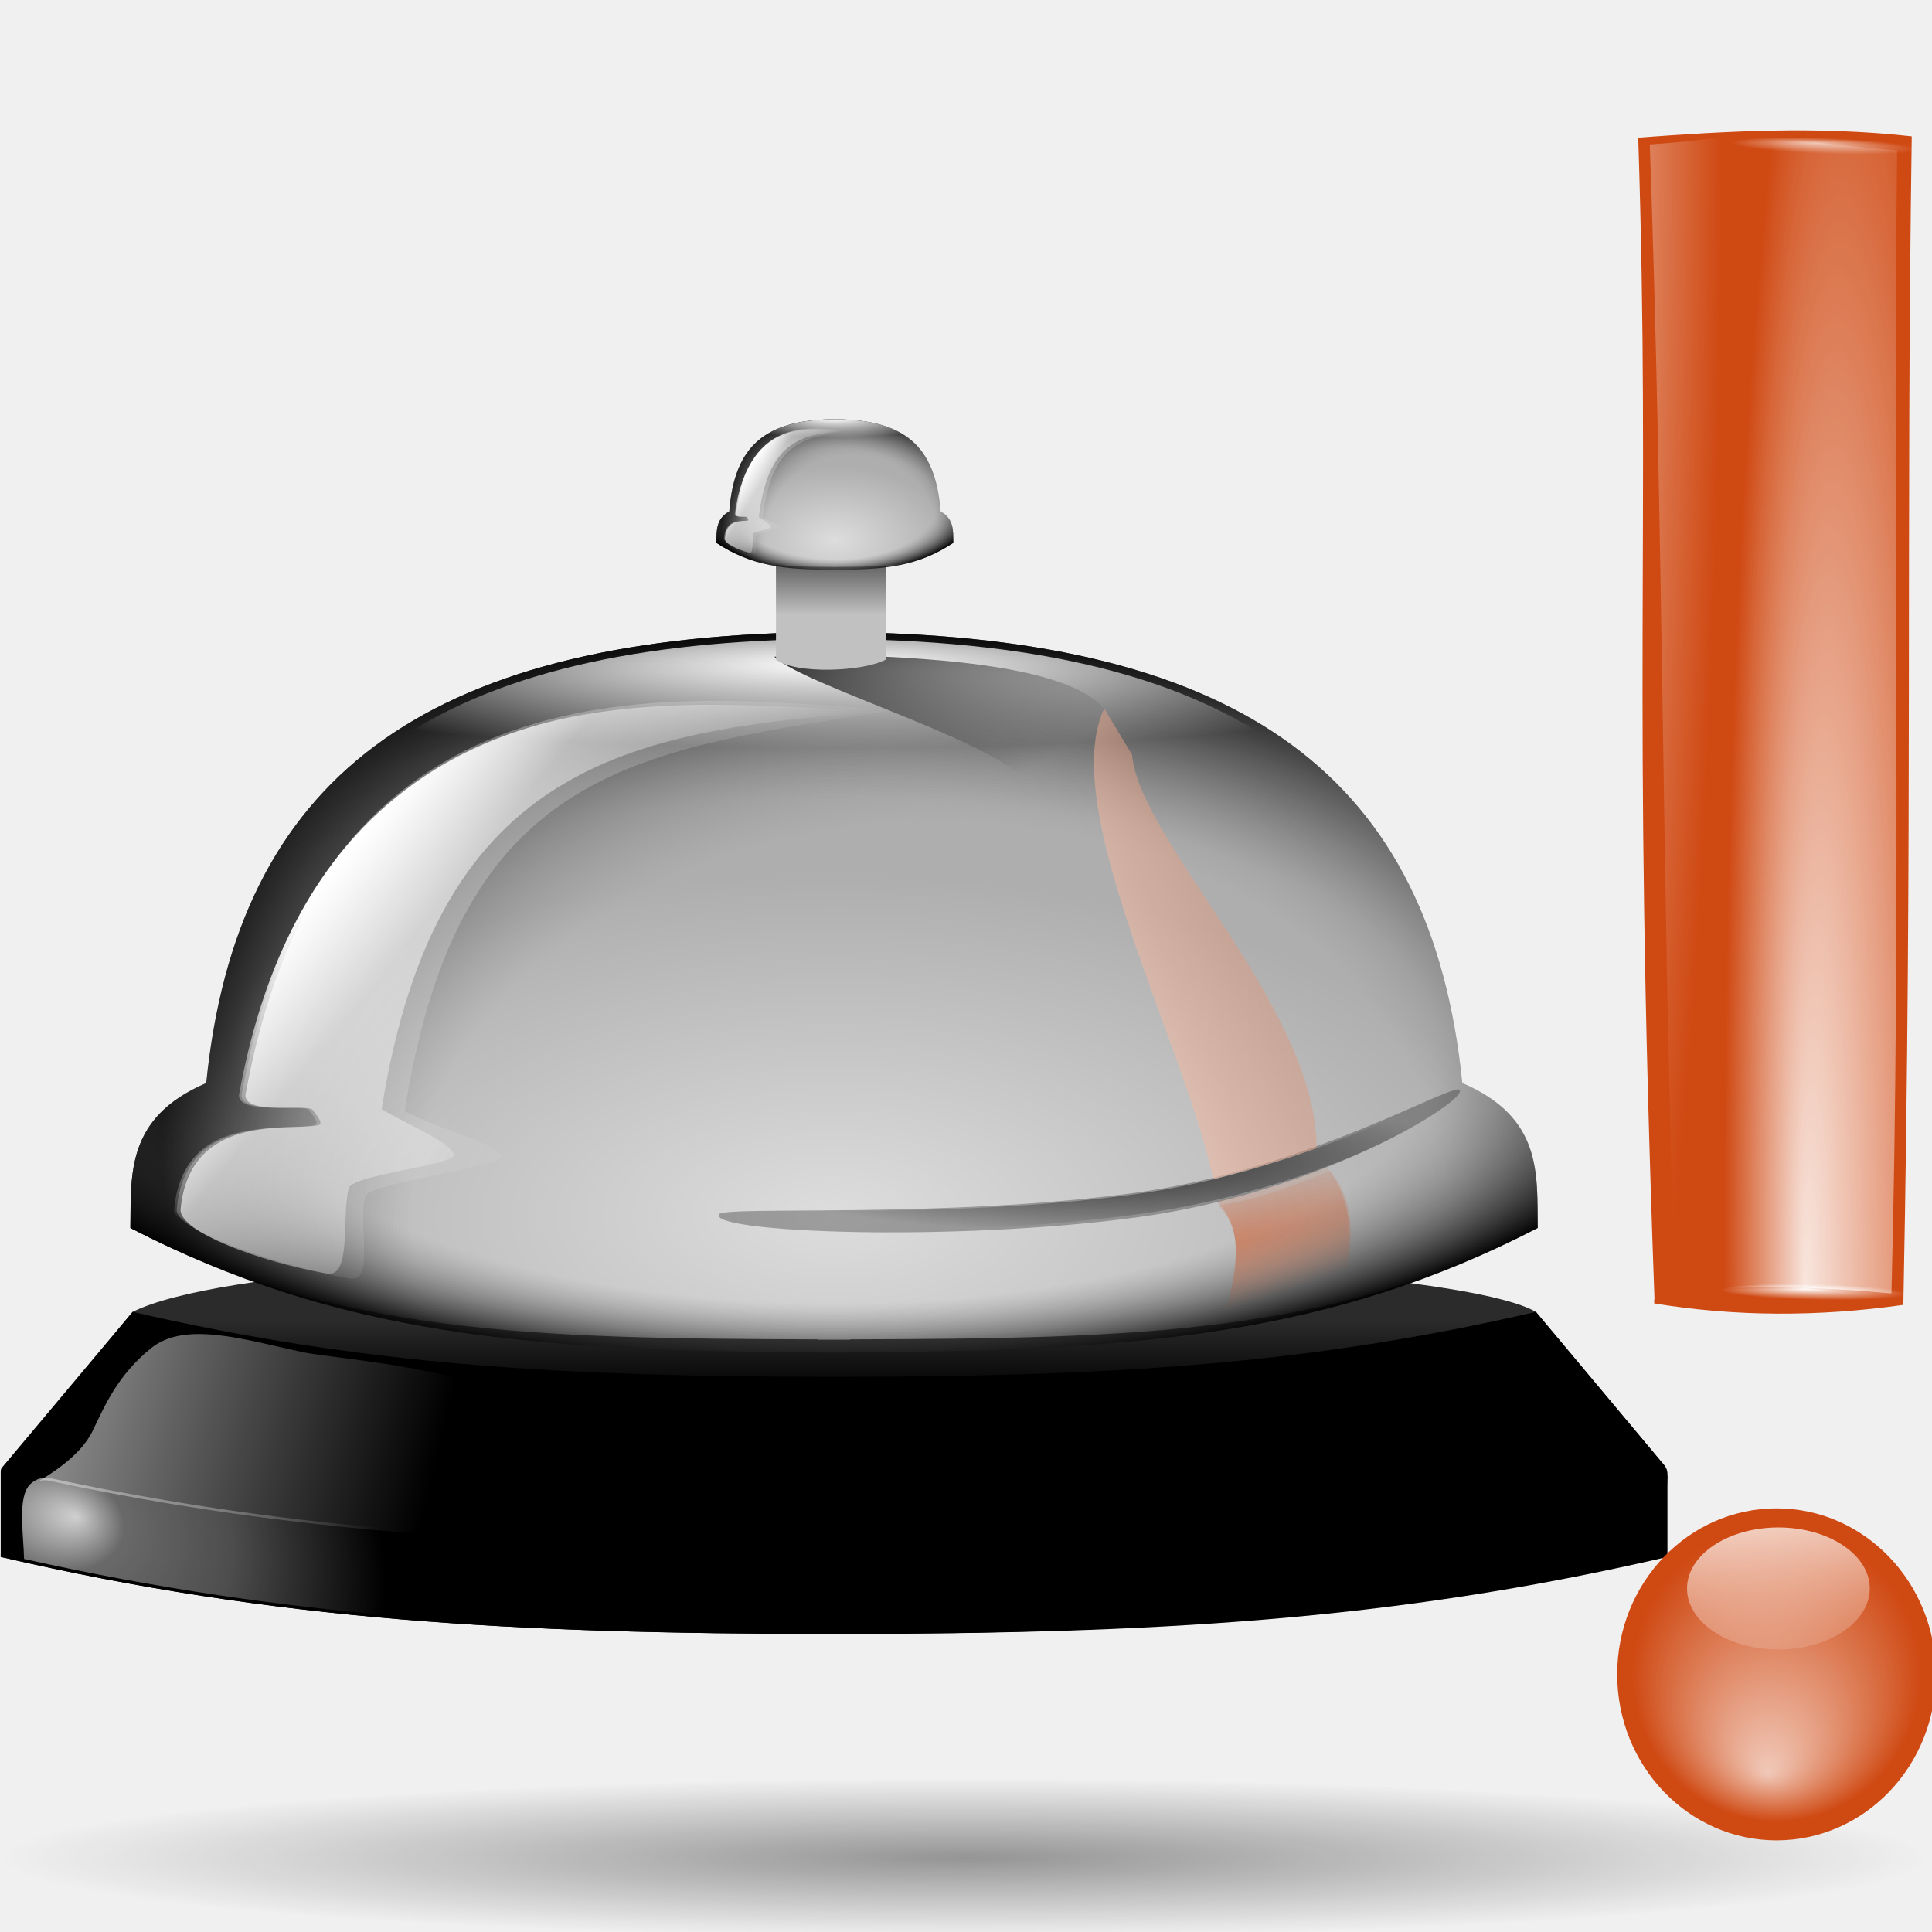
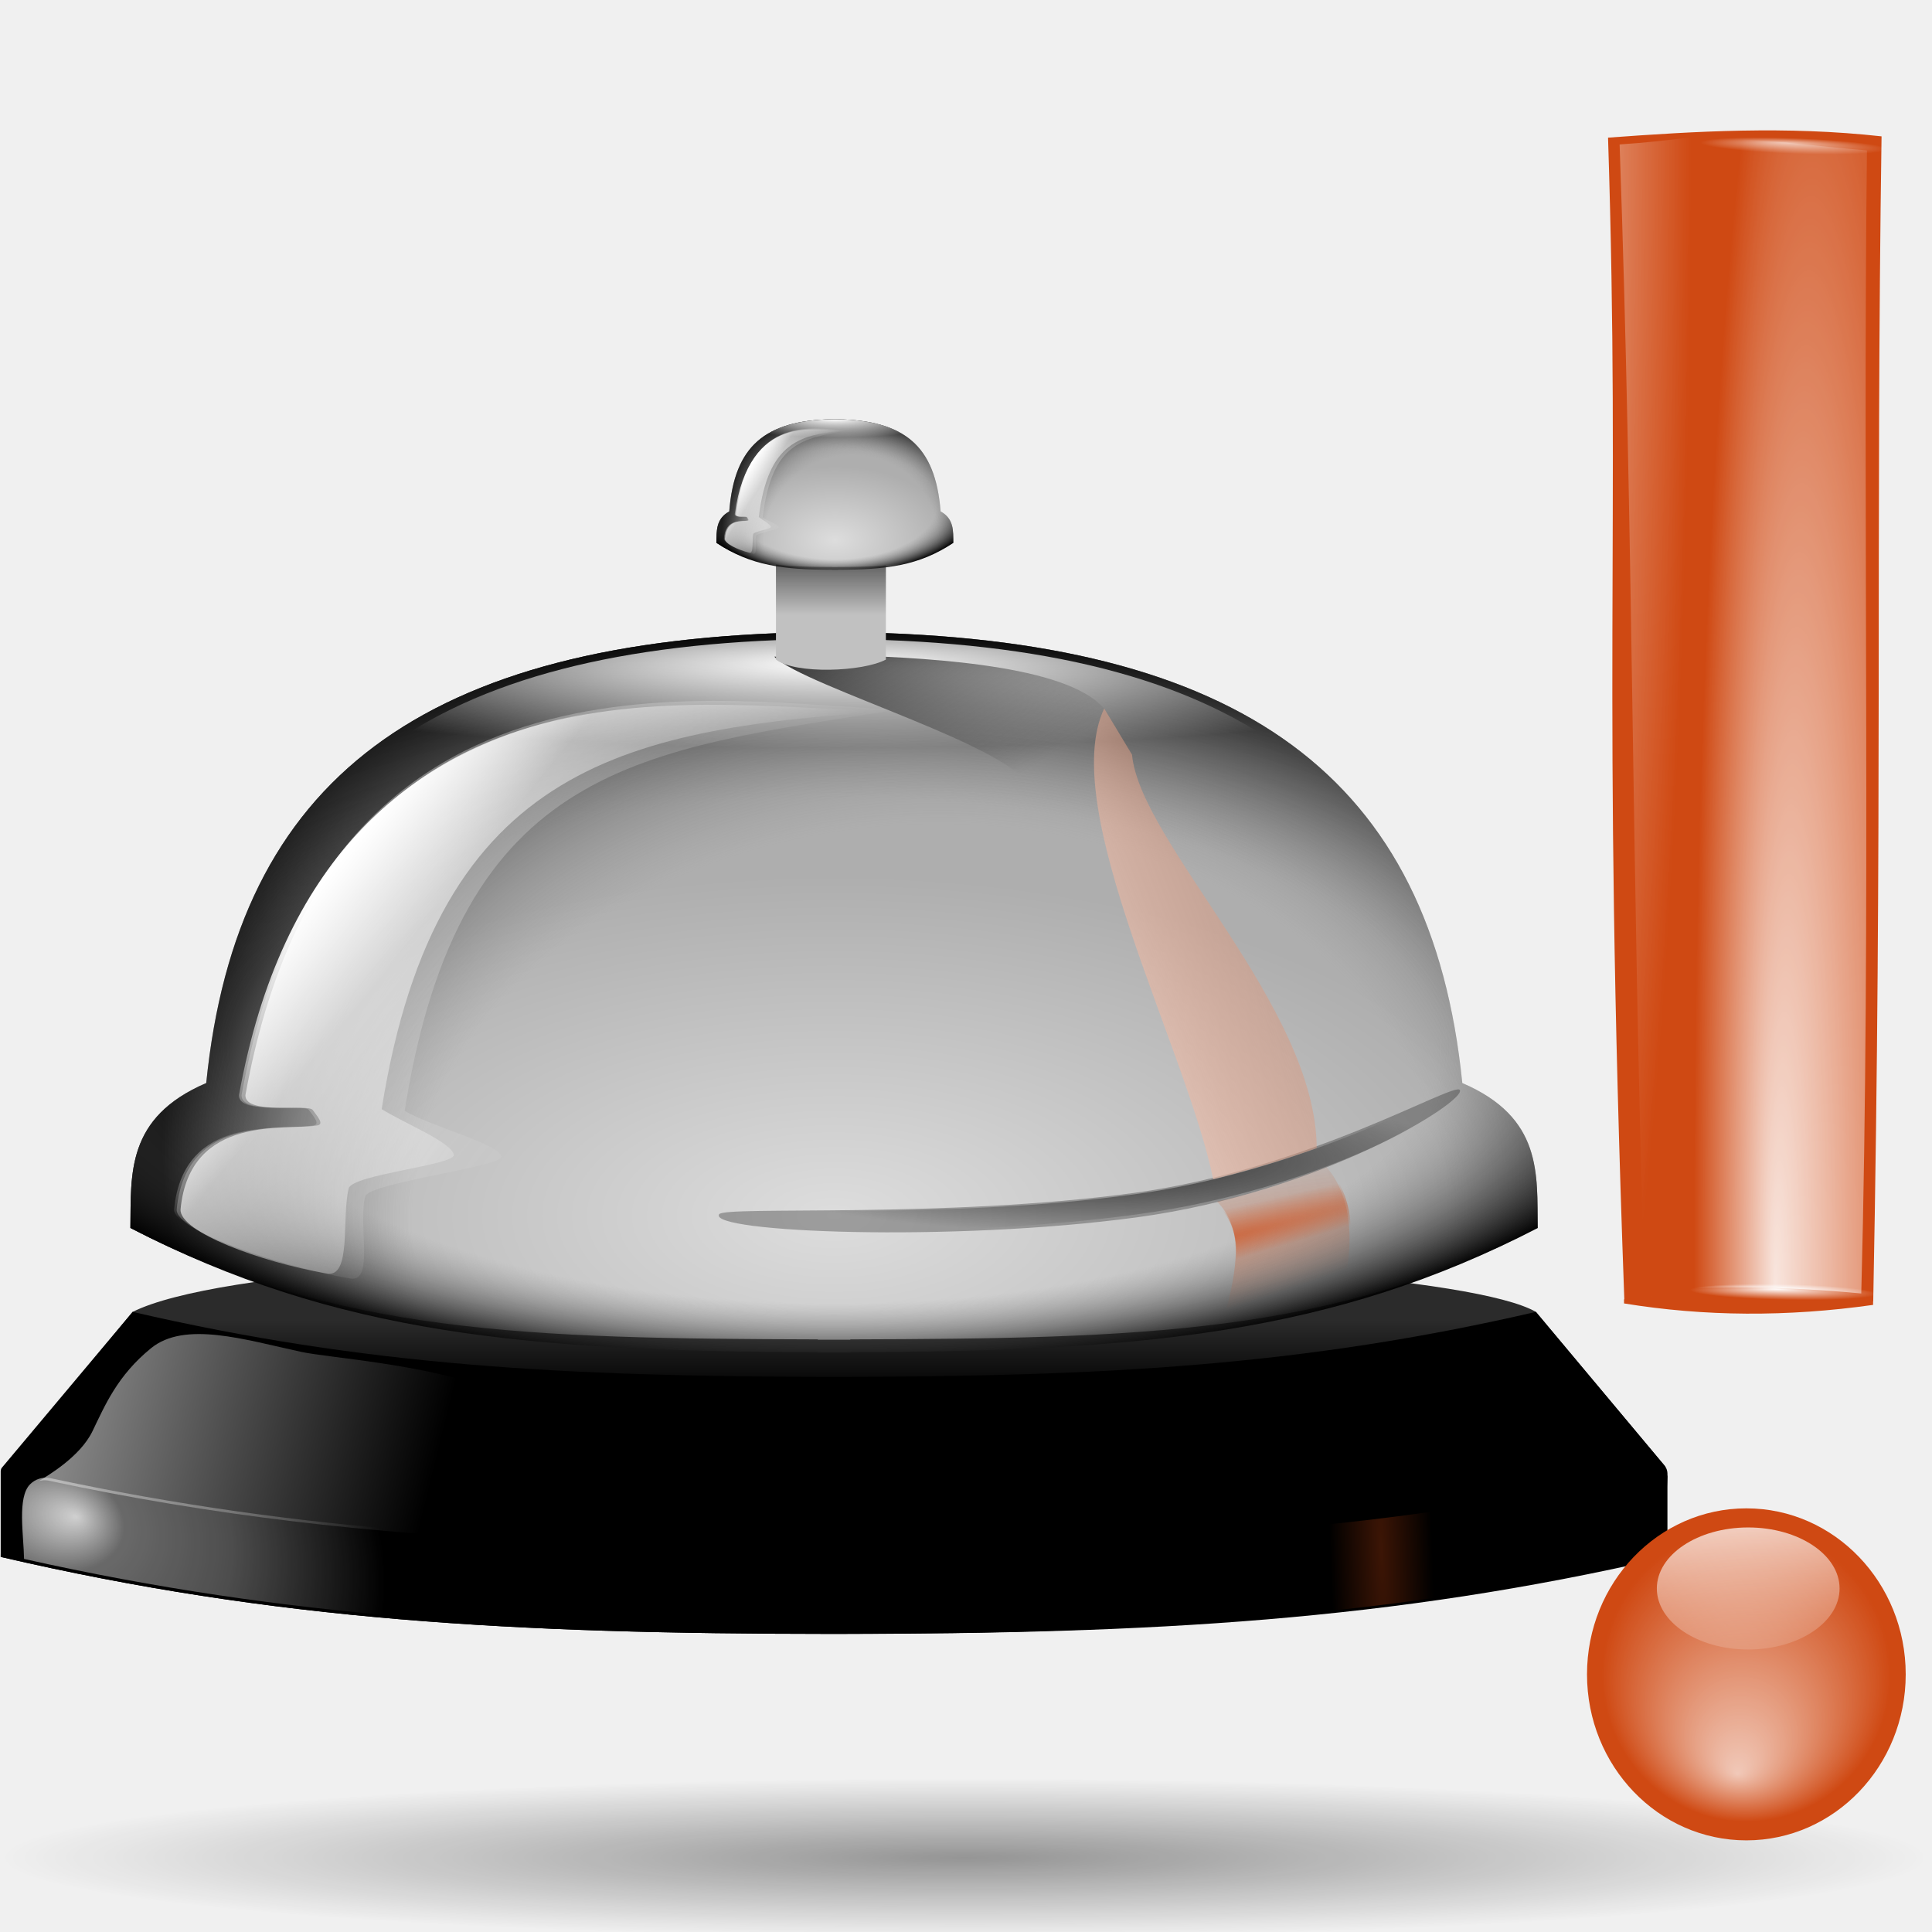
<svg xmlns="http://www.w3.org/2000/svg" xmlns:xlink="http://www.w3.org/1999/xlink" width="128" height="128" id="svg1307" version="1.0">
  <defs id="defs1309">
+     <linearGradient id="linearGradient2885">
+       <stop style="stop-color:#cf4913;stop-opacity:1;" offset="0" id="stop2887" />
+       <stop style="stop-color:#cf4913;stop-opacity:0;" offset="1" id="stop2889" />
+     </linearGradient>
    <linearGradient id="linearGradient3537">
      <stop style="stop-color:#cf4913;stop-opacity:1;" offset="0" id="stop3539" />
      <stop style="stop-color:#cf4913;stop-opacity:0;" offset="1" id="stop3541" />
    </linearGradient>
    <linearGradient id="linearGradient3531">
      <stop id="stop3533" offset="0" style="stop-color:white;stop-opacity:1;" />
      <stop id="stop3535" offset="1" style="stop-color:#cf4913;stop-opacity:0" />
    </linearGradient>
    <linearGradient id="linearGradient3171">
      <stop style="stop-color:#2b2b2b;stop-opacity:1;" offset="0" id="stop3173" />
      <stop style="stop-color:black;stop-opacity:1;" offset="1" id="stop3175" />
    </linearGradient>
    <linearGradient id="linearGradient3115">
      <stop style="stop-color:#282828;stop-opacity:1;" offset="0" id="stop3117" />
      <stop style="stop-color:#282828;stop-opacity:0;" offset="1" id="stop3119" />
    </linearGradient>
    <linearGradient id="linearGradient3098">
      <stop style="stop-color:#282828;stop-opacity:1;" offset="0" id="stop3100" />
      <stop style="stop-color:#282828;stop-opacity:0;" offset="1" id="stop3102" />
    </linearGradient>
    <linearGradient id="linearGradient3017">
      <stop style="stop-color:white;stop-opacity:1;" offset="0" id="stop3019" />
      <stop style="stop-color:white;stop-opacity:0;" offset="1" id="stop3021" />
    </linearGradient>
    <linearGradient id="linearGradient3001">
      <stop id="stop3003" offset="0" style="stop-color:white;stop-opacity:0;" />
      <stop style="stop-color:#7f7f7f;stop-opacity:0;" offset="0.676" id="stop3009" />
      <stop id="stop3005" offset="1" style="stop-color:black;stop-opacity:1;" />
    </linearGradient>
    <linearGradient id="linearGradient2964">
      <stop style="stop-color:white;stop-opacity:1;" offset="0" id="stop2966" />
      <stop style="stop-color:white;stop-opacity:0;" offset="1" id="stop2968" />
    </linearGradient>
    <linearGradient id="linearGradient2938">
      <stop style="stop-color:#d1d1d1;stop-opacity:1;" offset="0" id="stop2940" />
      <stop style="stop-color:#d1d1d1;stop-opacity:0;" offset="1" id="stop2942" />
    </linearGradient>
    <linearGradient id="linearGradient2911">
      <stop style="stop-color:white;stop-opacity:1;" offset="0" id="stop2913" />
      <stop id="stop2923" offset="0.154" style="stop-color:white;stop-opacity:0.505;" />
      <stop id="stop2921" offset="0.5" style="stop-color:white;stop-opacity:0.372;" />
      <stop style="stop-color:white;stop-opacity:0;" offset="1" id="stop2915" />
    </linearGradient>
    <linearGradient id="linearGradient3291">
      <stop style="stop-color:#000000;stop-opacity:1;" offset="0" id="stop3293" />
      <stop style="stop-color:#000000;stop-opacity:0;" offset="1" id="stop3295" />
    </linearGradient>
    <linearGradient id="linearGradient3225">
      <stop style="stop-color:#ddd;stop-opacity:1;" offset="0" id="stop3227" />
      <stop style="stop-color:#aeaeae;stop-opacity:1;" offset="1" id="stop3229" />
    </linearGradient>
    <radialGradient xlink:href="#linearGradient3291" id="radialGradient3297" cx="63.912" cy="115.709" fx="63.912" fy="115.709" r="63.912" gradientTransform="matrix(1,0,0,0.197802,0,92.82166)" gradientUnits="userSpaceOnUse" />
    <radialGradient xlink:href="#linearGradient3225" id="radialGradient3048" gradientUnits="userSpaceOnUse" gradientTransform="matrix(1,0,0,0.484285,-246.0732,49.37548)" cx="187.245" cy="61.147" fx="187.245" fy="61.147" r="54.829" />
    <radialGradient xlink:href="#linearGradient3001" id="radialGradient3050" gradientUnits="userSpaceOnUse" gradientTransform="matrix(1.085181,-3.733736e-2,2.828132e-2,0.821975,-262.3779,34.39202)" cx="192.727" cy="55.538" fx="192.727" fy="78.645" r="54.829" />
    <radialGradient xlink:href="#linearGradient3001" id="radialGradient3052" gradientUnits="userSpaceOnUse" gradientTransform="matrix(1.270715,2.554783e-7,-1.070124e-7,0.532265,-296.2088,41.90812)" cx="186.808" cy="37.935" fx="186.808" fy="61.042" r="54.829" />
    <linearGradient xlink:href="#linearGradient2964" id="linearGradient3054" gradientUnits="userSpaceOnUse" gradientTransform="translate(-246.0732,35.82536)" x1="138.879" y1="11.188" x2="171.313" y2="32.212" />
    <linearGradient xlink:href="#linearGradient2964" id="linearGradient3056" gradientUnits="userSpaceOnUse" gradientTransform="translate(-246.0732,35.82536)" x1="107.873" y1="-19.988" x2="171.313" y2="32.212" />
    <linearGradient xlink:href="#linearGradient2964" id="linearGradient3058" gradientUnits="userSpaceOnUse" gradientTransform="translate(-246.0732,35.82536)" x1="152.709" y1="10.618" x2="159.031" y2="15.735" />
    <radialGradient xlink:href="#linearGradient3017" id="radialGradient3060" gradientUnits="userSpaceOnUse" gradientTransform="matrix(0.984669,0,0,0.118423,-243.2023,59.0887)" cx="187.245" cy="-194.509" fx="187.245" fy="-194.509" r="54.829" />
    <radialGradient xlink:href="#linearGradient2911" id="radialGradient3062" gradientUnits="userSpaceOnUse" gradientTransform="matrix(0.580608,0.155573,-0.108849,0.406231,-116.3609,67.07435)" cx="-10.334" cy="88.295" fx="11.76" fy="79.204" r="64.141" />
    <linearGradient xlink:href="#linearGradient2938" id="linearGradient3064" gradientUnits="userSpaceOnUse" gradientTransform="translate(-130.6359,0)" x1="-2.652" y1="85.824" x2="40.627" y2="96.443" />
    <radialGradient xlink:href="#linearGradient3225" id="radialGradient3082" gradientUnits="userSpaceOnUse" gradientTransform="matrix(1,0,0,0.484285,-246.0732,49.37548)" cx="187.245" cy="61.147" fx="187.245" fy="61.147" r="54.829" />
    <radialGradient xlink:href="#linearGradient3001" id="radialGradient3084" gradientUnits="userSpaceOnUse" gradientTransform="matrix(1.085181,-3.733736e-2,2.828132e-2,0.821975,-262.3779,34.39202)" cx="192.727" cy="55.538" fx="192.727" fy="78.645" r="54.829" />
    <radialGradient xlink:href="#linearGradient3001" id="radialGradient3086" gradientUnits="userSpaceOnUse" gradientTransform="matrix(1.270715,2.554783e-7,-1.070124e-7,0.532265,-296.2088,41.90812)" cx="186.808" cy="37.935" fx="186.808" fy="61.042" r="54.829" />
    <linearGradient xlink:href="#linearGradient2964" id="linearGradient3088" gradientUnits="userSpaceOnUse" gradientTransform="translate(-246.0732,35.82536)" x1="138.879" y1="11.188" x2="171.313" y2="32.212" />
    <linearGradient xlink:href="#linearGradient2964" id="linearGradient3090" gradientUnits="userSpaceOnUse" gradientTransform="translate(-246.0732,35.82536)" x1="107.873" y1="-19.988" x2="171.313" y2="32.212" />
    <linearGradient xlink:href="#linearGradient2964" id="linearGradient3092" gradientUnits="userSpaceOnUse" gradientTransform="translate(-246.0732,35.82536)" x1="152.709" y1="10.618" x2="159.031" y2="15.735" />
    <radialGradient xlink:href="#linearGradient3017" id="radialGradient3094" gradientUnits="userSpaceOnUse" gradientTransform="matrix(1,0,0,0.120267,-246.0732,58.93986)" cx="187.245" cy="-194.509" fx="187.245" fy="-194.509" r="54.829" />
    <linearGradient xlink:href="#linearGradient3098" id="linearGradient3104" x1="62.179" y1="43.047" x2="62.179" y2="52.259" gradientUnits="userSpaceOnUse" gradientTransform="matrix(0.8673,0,0,0.67437,9.814995,-8.336795)" />
    <radialGradient xlink:href="#linearGradient3115" id="radialGradient3121" cx="79.216" cy="86.082" fx="79.216" fy="86.082" r="25.468" gradientTransform="matrix(1.116644,0,0,0.21535,-4.880836,50.27877)" gradientUnits="userSpaceOnUse" />
    <linearGradient xlink:href="#linearGradient3098" id="linearGradient3125" gradientUnits="userSpaceOnUse" gradientTransform="matrix(0.8673,0,-0.31904,-0.767541,26.97749,71.72902)" x1="62.509" y1="57.377" x2="71.446" y2="40.731" />
    <linearGradient xlink:href="#linearGradient3171" id="linearGradient3177" x1="-59.105" y1="85.751" x2="-59.105" y2="91.598" gradientUnits="userSpaceOnUse" />
    <linearGradient id="linearGradient2288">
      <stop id="stop2290" offset="0" style="stop-color:#ffffff;stop-opacity:1;" />
      <stop id="stop2292" offset="1" style="stop-color:#ffffff;stop-opacity:0;" />
    </linearGradient>
    <linearGradient id="linearGradient3201">
      <stop id="stop3203" offset="0" style="stop-color:#ffffff;stop-opacity:1;" />
      <stop id="stop3205" offset="1" style="stop-color:#ffffff;stop-opacity:0;" />
    </linearGradient>
    <linearGradient id="linearGradient30549">
      <stop id="stop30551" offset="0" style="stop-color:#ffffff;stop-opacity:1;" />
      <stop id="stop30553" offset="1" style="stop-color:#ffffff;stop-opacity:0;" />
    </linearGradient>
    <linearGradient id="linearGradient30539">
      <stop id="stop30541" offset="0" style="stop-color:#ffffff;stop-opacity:1;" />
      <stop id="stop30543" offset="1" style="stop-color:#ffffff;stop-opacity:0;" />
    </linearGradient>
    <radialGradient xlink:href="#linearGradient2288" id="radialGradient3487" gradientUnits="userSpaceOnUse" gradientTransform="matrix(0.941643,-5.561611e-3,-2.729983e-2,10.25429,-90.27747,-623.9918)" cx="49.157" cy="62.381" fx="45.9" fy="62.298" r="8.333" />
    <radialGradient xlink:href="#linearGradient2288" id="radialGradient3489" gradientUnits="userSpaceOnUse" gradientTransform="matrix(0.941643,-5.561611e-3,-2.729983e-2,10.25429,-90.27747,-623.9918)" cx="32.49" cy="69.225" fx="29.739" fy="69.225" r="8.333" />
    <radialGradient xlink:href="#linearGradient3201" id="radialGradient3491" gradientUnits="userSpaceOnUse" gradientTransform="matrix(1,0,0,0.350763,0,33.62806)" cx="53.823" cy="51.796" fx="53.363" fy="53.704" r="5.284" />
    <radialGradient xlink:href="#linearGradient3201" id="radialGradient3493" gradientUnits="userSpaceOnUse" gradientTransform="matrix(1,0,0,0.350763,0,33.62806)" cx="53.823" cy="51.796" fx="53.363" fy="53.704" r="5.284" />
    <linearGradient xlink:href="#linearGradient30539" id="linearGradient3495" gradientUnits="userSpaceOnUse" x1="-742.434" y1="195.61" x2="-739.792" y2="217.921" />
    <radialGradient xlink:href="#linearGradient30549" id="radialGradient3497" gradientUnits="userSpaceOnUse" gradientTransform="matrix(1,0,0,0.928571,0,40.41772)" cx="-633.637" cy="565.848" fx="-634.813" fy="578.653" r="18.909" />
    <linearGradient xlink:href="#linearGradient3531" id="linearGradient3529" x1="63.25" y1="71.25" x2="97" y2="58.25" gradientUnits="userSpaceOnUse" />
    <radialGradient xlink:href="#linearGradient3537" id="radialGradient3545" cx="82.741" cy="85.109" fx="84.286" fy="85.546" r="4.402" gradientTransform="matrix(8.042287,-2.044531,0.281992,1.109233,-622.3282,160.33)" gradientUnits="userSpaceOnUse" />
+     <radialGradient xlink:href="#linearGradient2885" id="radialGradient2891" cx="-19.414" cy="99.649" fx="-19.414" fy="99.649" r="64.156" gradientTransform="matrix(6.22199e-2,-2.139143e-3,1.917326e-2,0.557675,-17.17308,47.99867)" gradientUnits="userSpaceOnUse" />
+     <radialGradient xlink:href="#linearGradient3537" id="radialGradient2893" gradientUnits="userSpaceOnUse" gradientTransform="matrix(8.083406,-2.124401,0.107808,0.410214,-610.9059,226.4311)" cx="82.741" cy="85.109" fx="84.286" fy="85.546" r="4.402" />
  </defs>
  <g id="layer1">
    <path id="path2276" d="M 50.893,3.281 L 50.893,0.487 L 50.893,3.281 z " style="fill:#ffffff;fill-opacity:0.757;fill-rule:nonzero;stroke:none;stroke-width:0.5;stroke-linecap:round;stroke-linejoin:round;stroke-miterlimit:4;stroke-dasharray:none;stroke-dashoffset:4;stroke-opacity:1" />
    <path style="opacity:0.381;fill:url(#radialGradient3297);fill-opacity:1.0;fill-rule:nonzero;stroke:none;stroke-width:0;stroke-linecap:round;stroke-linejoin:round;stroke-miterlimit:4;stroke-dasharray:none;stroke-dashoffset:4;stroke-opacity:1" id="path3289" d="M 127.824 115.709 A 63.912 12.642 0 1 1  0,115.709 A 63.912 12.642 0 1 1  127.824 115.709 z" transform="matrix(1,0,0,0.416667,0,74.87151)" />
    <g id="g2013" transform="matrix(0.863532,0,0,0.863532,6.35379e-3,17.48527)">
      <g transform="matrix(0.98461,0,0,0.98461,122.1797,-3.397062)" id="g3042">
        <path id="path3027" d="M -113.761,85.109 L -123.927,97.412 L -124.042,104.203 C -102.632,109.172 -84.078,110.188 -59.386,110.203 C -59.194,110.203 -59.017,110.203 -58.823,110.203 C -34.131,110.188 -15.879,108.99 5.532,104.021 L 5.833,97.94 L 5.624,97.11 L -4.417,85.109 C -13.7,79.766 -100.474,78.494 -113.761,85.109 z " style="fill:url(#linearGradient3177);fill-opacity:1;fill-rule:nonzero;stroke:none;stroke-width:0.1;stroke-linecap:round;stroke-linejoin:round;stroke-miterlimit:4;stroke-dashoffset:4;stroke-opacity:1" />
        <path style="fill:black;fill-opacity:1;fill-rule:nonzero;stroke:none;stroke-width:0.1;stroke-linecap:round;stroke-linejoin:round;stroke-miterlimit:4;stroke-dashoffset:4;stroke-opacity:1" d="M -113.761,85.109 L -123.924,97.219 C -124.01,97.306 -124.037,97.415 -124.042,97.533 L -124.042,104.203 C -102.632,109.172 -84.078,110.188 -59.386,110.203 C -59.194,110.203 -59.017,110.203 -58.823,110.203 C -34.26,110.188 -15.771,109.182 5.498,104.281 C 5.646,104.246 5.832,104.113 5.833,103.97 L 5.833,97.675 C 5.823,97.484 5.766,97.31 5.661,97.155 L -4.417,85.109 C -22.44,89.292 -38.069,90.159 -58.855,90.172 C -59.017,90.172 -59.161,90.172 -59.323,90.172 C -80.109,90.159 -95.738,89.292 -113.761,85.109 z " id="rect1979" />
        <path style="opacity:0.816;fill:url(#radialGradient3062);fill-opacity:1;fill-rule:nonzero;stroke:none;stroke-width:0.1;stroke-linecap:round;stroke-linejoin:round;stroke-miterlimit:4;stroke-dashoffset:4;stroke-opacity:1" d="M 5.933,97.237 C -15.477,102.206 -34.031,103.222 -58.723,103.237 C -58.916,103.237 -59.093,103.237 -59.286,103.237 C -82.544,103.222 -100.371,102.307 -120.254,98.05 C -120.82,97.967 -121.357,98.15 -121.75,98.541 C -122.771,99.557 -122.249,102.512 -122.223,104.362 C -101.536,108.99 -83.31,109.972 -59.286,109.987 C -59.093,109.987 -58.916,109.987 -58.723,109.987 C -34.231,109.972 -15.778,108.972 5.414,104.107 L 5.933,103.783 L 5.933,97.237 z " id="path2879" />
        <path style="fill:url(#linearGradient3064);fill-opacity:1;fill-rule:nonzero;stroke:none;stroke-width:0.1;stroke-linecap:round;stroke-linejoin:round;stroke-miterlimit:4;stroke-dashoffset:4;stroke-opacity:1" d="M -112.328,87.94 C -114.954,90.08 -115.909,92.38 -116.894,94.414 C -117.867,96.423 -120.415,97.885 -121.065,98.297 C -120.827,98.227 -120.616,98.212 -120.355,98.25 C -107.447,101.014 -95.391,102.354 -82.167,102.969 C -71.812,90.002 -96.32,89.162 -100.646,88.222 C -105.033,87.269 -109.703,85.8 -112.328,87.94 z " id="path2927" />
+         <path id="path1994" d="M 5.933,97.237 C -15.477,102.206 -34.031,103.222 -58.723,103.237 C -58.916,103.237 -59.093,103.237 -59.286,103.237 C -82.544,103.222 -100.371,102.307 -120.254,98.05 C -120.82,97.967 -121.357,98.15 -121.75,98.541 C -122.771,99.557 -122.249,102.512 -122.223,104.362 C -101.536,108.99 -83.31,109.972 -59.286,109.987 C -59.093,109.987 -58.916,109.987 -58.723,109.987 C -34.231,109.972 -15.778,108.972 5.414,104.107 L 5.933,103.783 L 5.933,97.237 z " style="opacity:0.291;fill:url(#radialGradient2891);fill-opacity:1.0;fill-rule:nonzero;stroke:none;stroke-width:0.1;stroke-linecap:round;stroke-linejoin:round;stroke-miterlimit:4;stroke-dashoffset:4;stroke-opacity:1" />
      </g>
      <g transform="matrix(0.98461,0,0,0.98461,121.9079,-4.746992)" id="g3033">
        <path style="fill:url(#radialGradient3048);fill-opacity:1;fill-rule:evenodd;stroke:none;stroke-width:0.098;stroke-linecap:butt;stroke-linejoin:miter;stroke-miterlimit:4;stroke-dasharray:none;stroke-opacity:1" d="M -60.594,33.519 C -90.889,34.052 -105.371,44.983 -107.751,68.648 C -114.011,71.338 -113.605,75.742 -113.658,79.941 C -97.678,88.232 -82.615,88.559 -60.094,88.623 L -60.094,88.652 C -59.649,88.652 -59.253,88.653 -58.813,88.652 C -58.384,88.653 -57.998,88.652 -57.563,88.652 L -57.563,88.623 C -35.042,88.559 -19.979,88.232 -3.999,79.941 C -4.052,75.742 -3.615,71.338 -9.875,68.648 C -12.269,44.847 -26.941,33.958 -57.594,33.519 C -58.594,33.514 -59.594,33.515 -60.594,33.519 z " id="path2949" />
        <path style="fill:url(#radialGradient3050);fill-opacity:1;fill-rule:evenodd;stroke:none;stroke-width:0.098;stroke-linecap:butt;stroke-linejoin:miter;stroke-miterlimit:4;stroke-dasharray:none;stroke-opacity:1" d="M -60.594,33.519 C -90.889,34.052 -105.371,44.983 -107.751,68.648 C -114.011,71.338 -113.605,75.742 -113.658,79.941 C -97.678,88.232 -82.615,88.559 -60.094,88.623 L -60.094,88.652 C -59.649,88.652 -59.253,88.653 -58.813,88.652 C -58.384,88.653 -57.998,88.652 -57.563,88.652 L -57.563,88.623 C -35.042,88.559 -19.979,88.232 -3.999,79.941 C -4.052,75.742 -3.615,71.338 -9.875,68.648 C -12.269,44.847 -26.941,33.958 -57.594,33.519 C -58.594,33.514 -59.594,33.515 -60.594,33.519 z " id="path3011" />
        <path id="path2999" d="M -60.594,33.519 C -90.889,34.052 -105.371,44.983 -107.751,68.648 C -114.011,71.338 -113.605,75.742 -113.658,79.941 C -97.678,88.232 -82.615,89.559 -60.094,89.623 L -60.094,89.652 C -59.649,89.652 -59.253,89.653 -58.813,89.652 C -58.384,89.653 -57.998,89.652 -57.563,89.652 L -57.563,89.623 C -35.042,89.559 -19.979,88.232 -3.999,79.941 C -4.052,75.742 -3.615,71.338 -9.875,68.648 C -12.269,44.847 -26.941,33.958 -57.594,33.519 C -58.594,33.514 -59.594,33.515 -60.594,33.519 z " style="fill:url(#radialGradient3052);fill-opacity:1;fill-rule:evenodd;stroke:none;stroke-width:0.098;stroke-linecap:butt;stroke-linejoin:miter;stroke-miterlimit:4;stroke-dasharray:none;stroke-opacity:1" />
        <path style="fill:url(#linearGradient3054);fill-opacity:1;fill-rule:evenodd;stroke:none;stroke-width:1px;stroke-linecap:butt;stroke-linejoin:miter;stroke-opacity:1" d="M -54.078,39.631 C -68.122,39.79 -98.023,32.646 -104.698,69.597 C -104.73,71.17 -99.807,70.247 -99.453,70.748 C -99.098,71.249 -98.459,71.918 -99.197,71.964 C -101.499,72.364 -109.038,71.029 -109.752,78.489 C -109.862,80.25 -103.517,82.588 -98.429,83.478 C -96.364,83.967 -97.235,79.043 -96.638,76.825 C -96.246,75.777 -88.556,75.056 -88.45,74.267 C -88.595,73.276 -92.192,71.85 -94.079,70.684 C -89.772,43.487 -74.558,41.034 -54.078,39.631 z " id="path2958" />
        <path id="path2960" d="M -53.778,39.531 C -67.31,39.179 -98.323,32.646 -104.998,69.597 C -105.03,71.17 -100.107,70.247 -99.753,70.748 C -99.398,71.249 -98.759,71.918 -99.497,71.964 C -101.799,72.364 -109.338,71.029 -110.052,78.489 C -110.162,80.25 -101.726,82.972 -96.638,83.862 C -94.573,84.351 -95.956,79.683 -95.358,77.465 C -94.967,76.417 -84.846,75.183 -84.739,74.394 C -84.885,73.404 -90.401,71.978 -92.288,70.812 C -87.981,43.615 -73.746,42.725 -53.778,39.531 z " style="fill:url(#linearGradient3056);fill-opacity:1;fill-rule:evenodd;stroke:none;stroke-width:1px;stroke-linecap:butt;stroke-linejoin:miter;stroke-opacity:1" />
        <path style="fill:url(#linearGradient3058);fill-opacity:1;fill-rule:evenodd;stroke:none;stroke-width:1px;stroke-linecap:butt;stroke-linejoin:miter;stroke-opacity:1" d="M -53.778,39.531 C -65.775,39.307 -98.523,32.646 -105.198,69.597 C -105.23,71.17 -100.307,70.247 -99.953,70.748 C -99.598,71.249 -98.959,71.918 -99.697,71.964 C -101.999,72.364 -109.538,71.029 -110.252,78.489 C -110.362,80.25 -100.062,83.739 -94.975,84.63 C -92.91,85.119 -94.164,80.45 -93.567,78.233 C -93.176,77.185 -77.809,75.056 -77.703,74.267 C -77.848,73.276 -89.377,72.745 -91.264,71.58 C -86.957,44.382 -73.746,42.725 -53.778,39.531 z " id="path2962" />
        <path style="fill:url(#radialGradient3060);fill-opacity:1;fill-rule:evenodd;stroke:none;stroke-width:0.098;stroke-linecap:butt;stroke-linejoin:miter;stroke-miterlimit:4;stroke-dasharray:none;stroke-opacity:1" d="M -60.567,34.058 C -90.397,34.582 -104.657,45.346 -107.001,68.648 L -10.625,68.648 C -12.982,45.212 -27.43,34.49 -57.613,34.058 C -58.598,34.052 -59.582,34.054 -60.567,34.058 z " id="path3015" />
      </g>
      <path id="rect3123" d="M 79.099,40.466 L 85.389,35.8 C 85.176,31.627 75.541,30.497 67.833,30.134 L 59.4,30.134 C 61.716,32.458 78.671,37.261 79.099,40.466 z " style="fill:url(#linearGradient3125);fill-opacity:1;fill-rule:nonzero;stroke:none;stroke-width:0.1;stroke-linecap:round;stroke-linejoin:round;stroke-miterlimit:4;stroke-dashoffset:4;stroke-opacity:1" />
      <path id="rect3106" d="M 59.527,20.693 L 67.96,20.693 L 67.96,30.356 C 66.188,31.301 61.01,31.489 59.527,30.356 L 59.527,20.693 z " style="fill:#c1c1c1;fill-opacity:1;fill-rule:nonzero;stroke:none;stroke-width:0.1;stroke-linecap:round;stroke-linejoin:round;stroke-miterlimit:4;stroke-dashoffset:4;stroke-opacity:1" />
      <rect y="20.693" x="59.527" height="9.663" width="8.433" id="rect3096" style="opacity:1;fill:url(#linearGradient3104);fill-opacity:1;fill-rule:nonzero;stroke:none;stroke-width:0.1;stroke-linecap:round;stroke-linejoin:round;stroke-miterlimit:4;stroke-dasharray:none;stroke-dashoffset:4;stroke-opacity:1" />
      <g id="g3066" transform="matrix(0.165691,0,0,0.213595,73.79585,4.324573)">
        <path id="path3068" d="M -60.594,35.55 C -90.889,36.083 -105.371,44.983 -107.751,68.648 C -114.011,71.338 -113.605,75.742 -113.658,79.941 C -97.678,88.232 -82.615,88.559 -60.094,88.623 L -60.094,88.652 C -59.649,88.652 -59.253,88.653 -58.813,88.652 C -58.384,88.653 -57.998,88.652 -57.563,88.652 L -57.563,88.623 C -35.042,88.559 -19.979,88.232 -3.999,79.941 C -4.052,75.742 -3.615,71.338 -9.875,68.648 C -12.269,44.847 -26.941,35.989 -57.594,35.55 C -58.594,35.545 -59.594,35.546 -60.594,35.55 z " style="fill:url(#radialGradient3082);fill-opacity:1;fill-rule:evenodd;stroke:none;stroke-width:0.098;stroke-linecap:butt;stroke-linejoin:miter;stroke-miterlimit:4;stroke-dasharray:none;stroke-opacity:1" />
        <path id="path3070" d="M -60.594,35.55 C -90.889,36.083 -105.371,44.983 -107.751,68.648 C -114.011,71.338 -113.605,75.742 -113.658,79.941 C -97.678,88.232 -82.615,88.559 -60.094,88.623 L -60.094,88.652 C -59.649,88.652 -59.253,88.653 -58.813,88.652 C -58.384,88.653 -57.998,88.652 -57.563,88.652 L -57.563,88.623 C -35.042,88.559 -19.979,88.232 -3.999,79.941 C -4.052,75.742 -3.615,71.338 -9.875,68.648 C -12.269,44.847 -26.941,35.989 -57.594,35.55 C -58.594,35.545 -59.594,35.546 -60.594,35.55 z " style="fill:url(#radialGradient3084);fill-opacity:1;fill-rule:evenodd;stroke:none;stroke-width:0.098;stroke-linecap:butt;stroke-linejoin:miter;stroke-miterlimit:4;stroke-dasharray:none;stroke-opacity:1" />
        <path style="fill:url(#radialGradient3086);fill-opacity:1;fill-rule:evenodd;stroke:none;stroke-width:0.098;stroke-linecap:butt;stroke-linejoin:miter;stroke-miterlimit:4;stroke-dasharray:none;stroke-opacity:1" d="M -60.594,35.55 C -90.889,36.083 -105.371,44.983 -107.751,68.648 C -114.011,71.338 -113.605,75.742 -113.658,79.941 C -97.678,88.232 -82.615,89.559 -60.094,89.623 L -60.094,89.652 C -59.649,89.652 -59.253,89.653 -58.813,89.652 C -58.384,89.653 -57.998,89.652 -57.563,89.652 L -57.563,89.623 C -35.042,89.559 -19.979,88.232 -3.999,79.941 C -4.052,75.742 -3.615,71.338 -9.875,68.648 C -12.269,44.847 -26.941,35.989 -57.594,35.55 C -58.594,35.545 -59.594,35.546 -60.594,35.55 z " id="path3072" />
        <path id="path3074" d="M -54.078,39.631 C -68.122,39.79 -98.023,32.646 -104.698,69.597 C -104.73,71.17 -99.807,70.247 -99.453,70.748 C -99.098,71.249 -98.459,71.918 -99.197,71.964 C -101.499,72.364 -109.038,71.029 -109.752,78.489 C -109.862,80.25 -103.517,82.588 -98.429,83.478 C -96.364,83.967 -97.235,79.043 -96.638,76.825 C -96.246,75.777 -88.556,75.056 -88.45,74.267 C -88.595,73.276 -92.192,71.85 -94.079,70.684 C -89.772,43.487 -74.558,41.034 -54.078,39.631 z " style="fill:url(#linearGradient3088);fill-opacity:1;fill-rule:evenodd;stroke:none;stroke-width:1px;stroke-linecap:butt;stroke-linejoin:miter;stroke-opacity:1" />
        <path style="fill:url(#linearGradient3090);fill-opacity:1;fill-rule:evenodd;stroke:none;stroke-width:1px;stroke-linecap:butt;stroke-linejoin:miter;stroke-opacity:1" d="M -53.778,39.531 C -67.31,39.179 -98.323,32.646 -104.998,69.597 C -105.03,71.17 -100.107,70.247 -99.753,70.748 C -99.398,71.249 -98.759,71.918 -99.497,71.964 C -101.799,72.364 -109.338,71.029 -110.052,78.489 C -110.162,80.25 -101.726,82.972 -96.638,83.862 C -94.573,84.351 -95.956,79.683 -95.358,77.465 C -94.967,76.417 -84.846,75.183 -84.739,74.394 C -84.885,73.404 -90.401,71.978 -92.288,70.812 C -87.981,43.615 -73.746,42.725 -53.778,39.531 z " id="path3076" />
        <path id="path3078" d="M -53.778,39.531 C -65.775,39.307 -98.523,32.646 -105.198,69.597 C -105.23,71.17 -100.307,70.247 -99.953,70.748 C -99.598,71.249 -98.959,71.918 -99.697,71.964 C -101.999,72.364 -109.538,71.029 -110.252,78.489 C -110.362,80.25 -100.062,83.739 -94.975,84.63 C -92.91,85.119 -94.164,80.45 -93.567,78.233 C -93.176,77.185 -77.809,75.056 -77.703,74.267 C -77.848,73.276 -89.377,72.745 -91.264,71.58 C -86.957,44.382 -73.746,42.725 -53.778,39.531 z " style="fill:url(#linearGradient3092);fill-opacity:1;fill-rule:evenodd;stroke:none;stroke-width:1px;stroke-linecap:butt;stroke-linejoin:miter;stroke-opacity:1" />
        <path id="path3080" d="M -60.594,35.55 C -90.889,36.083 -105.371,44.983 -107.751,68.648 L -9.875,68.648 C -12.269,44.847 -26.941,35.989 -57.594,35.55 C -58.594,35.545 -59.594,35.546 -60.594,35.55 z " style="fill:url(#radialGradient3094);fill-opacity:1;fill-rule:evenodd;stroke:none;stroke-width:0.098;stroke-linecap:butt;stroke-linejoin:miter;stroke-miterlimit:4;stroke-dasharray:none;stroke-opacity:1" />
      </g>
      <path id="path3111" d="M 111.997,63.379 C 111.606,62.705 100.484,69.442 87.013,71.274 C 72.436,73.256 55.568,72.255 55.164,72.914 C 54.313,74.304 72.961,75.07 87.205,73.151 C 101.449,71.231 112.495,64.237 111.997,63.379 z " style="fill:#282828;fill-opacity:0.354;fill-rule:evenodd;stroke:none;stroke-width:1px;stroke-linecap:butt;stroke-linejoin:miter;stroke-opacity:1" />
      <path style="fill:url(#radialGradient3121);fill-opacity:1;fill-rule:evenodd;stroke:none;stroke-width:1px;stroke-linecap:butt;stroke-linejoin:miter;stroke-opacity:1" d="M 111.439,63.826 C 111.047,63.151 100.484,69.554 87.013,71.386 C 72.436,73.368 56.908,72.255 56.504,72.914 C 55.653,74.304 72.961,74.847 87.205,72.927 C 101.449,71.008 111.936,64.684 111.439,63.826 z " id="path3113" />
    </g>
-     <g id="g3472" transform="translate(29,3)">
+     <g id="g3472" transform="translate(27,3)">
      <g transform="matrix(1.123343,0,0,-1.123343,145.383,98.7974)" id="g3450">
        <path style="fill:#cf4913;fill-opacity:1;fill-rule:nonzero;stroke:none;stroke-width:5.907;stroke-linecap:round;stroke-linejoin:round;stroke-miterlimit:4;stroke-dashoffset:4;stroke-opacity:1" d="M -57.655,13.945 C -52.573,14.662 -47.73,14.631 -42.976,13.858 C -42.427,42.149 -42.827,59.259 -42.485,82.578 C -48.101,83.202 -53.463,82.879 -58.616,82.502 C -57.867,59.178 -59,50.838 -57.655,13.945 z " id="rect1410" />
        <path id="path2286" d="M -57.24,14.413 C -52.874,14.82 -48.168,14.763 -43.681,14.333 C -43.097,36.425 -43.6,60.485 -43.346,81.748 C -49.001,82.233 -51.425,82.805 -57.934,82.101 C -57.195,59.094 -57.941,36.512 -57.24,14.413 z " style="opacity:0.856;fill:url(#radialGradient3487);fill-opacity:1;fill-rule:nonzero;stroke:none;stroke-width:5.907;stroke-linecap:round;stroke-linejoin:round;stroke-miterlimit:4;stroke-dashoffset:4;stroke-opacity:1" />
        <path style="opacity:0.744;fill:url(#radialGradient3489);fill-opacity:1;fill-rule:nonzero;stroke:none;stroke-width:5.907;stroke-linecap:round;stroke-linejoin:round;stroke-miterlimit:4;stroke-dashoffset:4;stroke-opacity:1" d="M -56.506,16.306 L -48.263,19.463 C -47.679,41.555 -46.423,60.188 -44.849,81.992 C -50.429,83.591 -51.776,82.506 -57.934,82.101 C -57.126,59.383 -57.207,38.406 -56.506,16.306 z " id="path2296" />
        <path style="fill:#cf4913;fill-opacity:1;fill-rule:nonzero;stroke:none;stroke-width:5.907;stroke-linecap:round;stroke-linejoin:round;stroke-miterlimit:4;stroke-dashoffset:4;stroke-opacity:1" d="M -42.983,13.66 C -48.065,12.942 -52.919,12.973 -57.673,13.746 L -57.674,13.984 C -52.592,14.701 -47.738,14.67 -42.984,13.897 L -42.983,13.66 z " id="path2300" />
        <path style="fill:url(#radialGradient3491);fill-opacity:1;fill-rule:nonzero;stroke:none;stroke-width:3.805;stroke-linecap:round;stroke-linejoin:round;stroke-miterlimit:4;stroke-dasharray:none;stroke-dashoffset:4;stroke-opacity:1" id="path3199" d="M 59.107 51.796 A 5.284 1.854 0 1 1  48.538,51.796 A 5.284 1.854 0 1 1  59.107 51.796 z" transform="matrix(1.045131,-2.239348e-2,4.630812e-3,0.249975,-104.7429,2.679151)" />
        <path transform="matrix(1.044707,-3.738172e-2,9.526677e-3,0.249834,-104.3719,71.08782)" d="M 59.107 51.796 A 5.284 1.854 0 1 1  48.538,51.796 A 5.284 1.854 0 1 1  59.107 51.796 z" id="path3209" style="opacity:0.651;fill:url(#radialGradient3493);fill-opacity:1;fill-rule:nonzero;stroke:none;stroke-width:3.805;stroke-linecap:round;stroke-linejoin:round;stroke-miterlimit:4;stroke-dasharray:none;stroke-dashoffset:4;stroke-opacity:1" />
      </g>
      <g transform="matrix(1.176446,0,0,1.176446,148.0624,105.7159)" id="g3445">
        <path style="fill:#cf4913;fill-opacity:1;fill-rule:nonzero;stroke:none;stroke-width:1;stroke-linecap:round;stroke-linejoin:miter;stroke-miterlimit:4;stroke-dasharray:none;stroke-dashoffset:4;stroke-opacity:1" id="path29662" d="M -614.728 565.848 A 18.909 17.558 0 1 1  -652.546,565.848 A 18.909 17.558 0 1 1  -614.728 565.848 z" transform="matrix(0.474588,0,0,0.532454,250.2581,-299.4056)" />
        <path style="fill:url(#linearGradient3495);fill-opacity:1;fill-rule:nonzero;stroke:none;stroke-width:1;stroke-linecap:round;stroke-linejoin:miter;stroke-miterlimit:4;stroke-dasharray:none;stroke-dashoffset:4;stroke-opacity:1" id="path29664" d="M -730.104 207.94 A 7.339 6.605 0 1 1  -744.782,207.94 A 7.339 6.605 0 1 1  -730.104 207.94 z" transform="matrix(0.701112,0,0,0.520326,466.6761,-111.1504)" />
        <path transform="matrix(0.430029,0,0,0.472467,222.025,-265.4616)" d="M -614.728 565.848 A 18.909 17.558 0 1 1  -652.546,565.848 A 18.909 17.558 0 1 1  -614.728 565.848 z" id="path30547" style="opacity:0.702;fill:url(#radialGradient3497);fill-opacity:1;fill-rule:nonzero;stroke:none;stroke-width:1;stroke-linecap:round;stroke-linejoin:miter;stroke-miterlimit:4;stroke-dasharray:none;stroke-dashoffset:4;stroke-opacity:1" />
      </g>
    </g>
    <path style="fill:url(#linearGradient3529);fill-opacity:1.0;fill-rule:evenodd;stroke:none;stroke-width:1px;stroke-linecap:butt;stroke-linejoin:miter;stroke-opacity:1" d="M 73.156,46.938 C 70.031,53.552 78.64,69.551 80.375,78.125 C 82.785,77.524 85.082,76.838 87.234,76.062 C 87.2,66.662 75.536,55.834 75,50 L 73.156,46.938 z " id="path3499" />
    <path id="path3550" d="M 80.636,79.61 C 82.707,81.714 81.693,84.824 81.052,87.607 C 83.615,87.346 86.179,87.008 88.742,86.281 C 89.822,82.613 89.632,79.347 87.889,77.327 C 85.655,78.169 83.745,78.915 80.636,79.61 z " style="fill:url(#radialGradient3545);fill-opacity:1.0;fill-rule:evenodd;stroke:none;stroke-width:1px;stroke-linecap:butt;stroke-linejoin:miter;stroke-opacity:1;opacity:0.373" />
-     <path style="fill:url(#radialGradient3545);fill-opacity:1.0;fill-rule:evenodd;stroke:none;stroke-width:1px;stroke-linecap:butt;stroke-linejoin:miter;stroke-opacity:1;opacity:0.258" d="M 80.699,79.86 C 82.769,81.964 81.693,84.824 81.052,87.607 C 83.615,87.346 86.179,87.008 88.742,86.281 C 89.822,82.613 89.866,79.582 88.123,77.562 C 85.852,78.463 83.652,79.413 80.699,79.86 z " id="path3519" />
+     <path style="fill:url(#radialGradient2893);fill-opacity:1.0;fill-rule:evenodd;stroke:none;stroke-width:1px;stroke-linecap:butt;stroke-linejoin:miter;stroke-opacity:1;opacity:0.623" d="M 80.699,79.86 C 82.769,81.964 81.693,84.824 81.052,87.607 C 83.615,87.346 86.179,87.008 88.742,86.281 C 89.822,82.613 89.866,79.582 88.123,77.562 C 85.852,78.463 83.652,79.413 80.699,79.86 z " id="path3519" />
  </g>
</svg>
